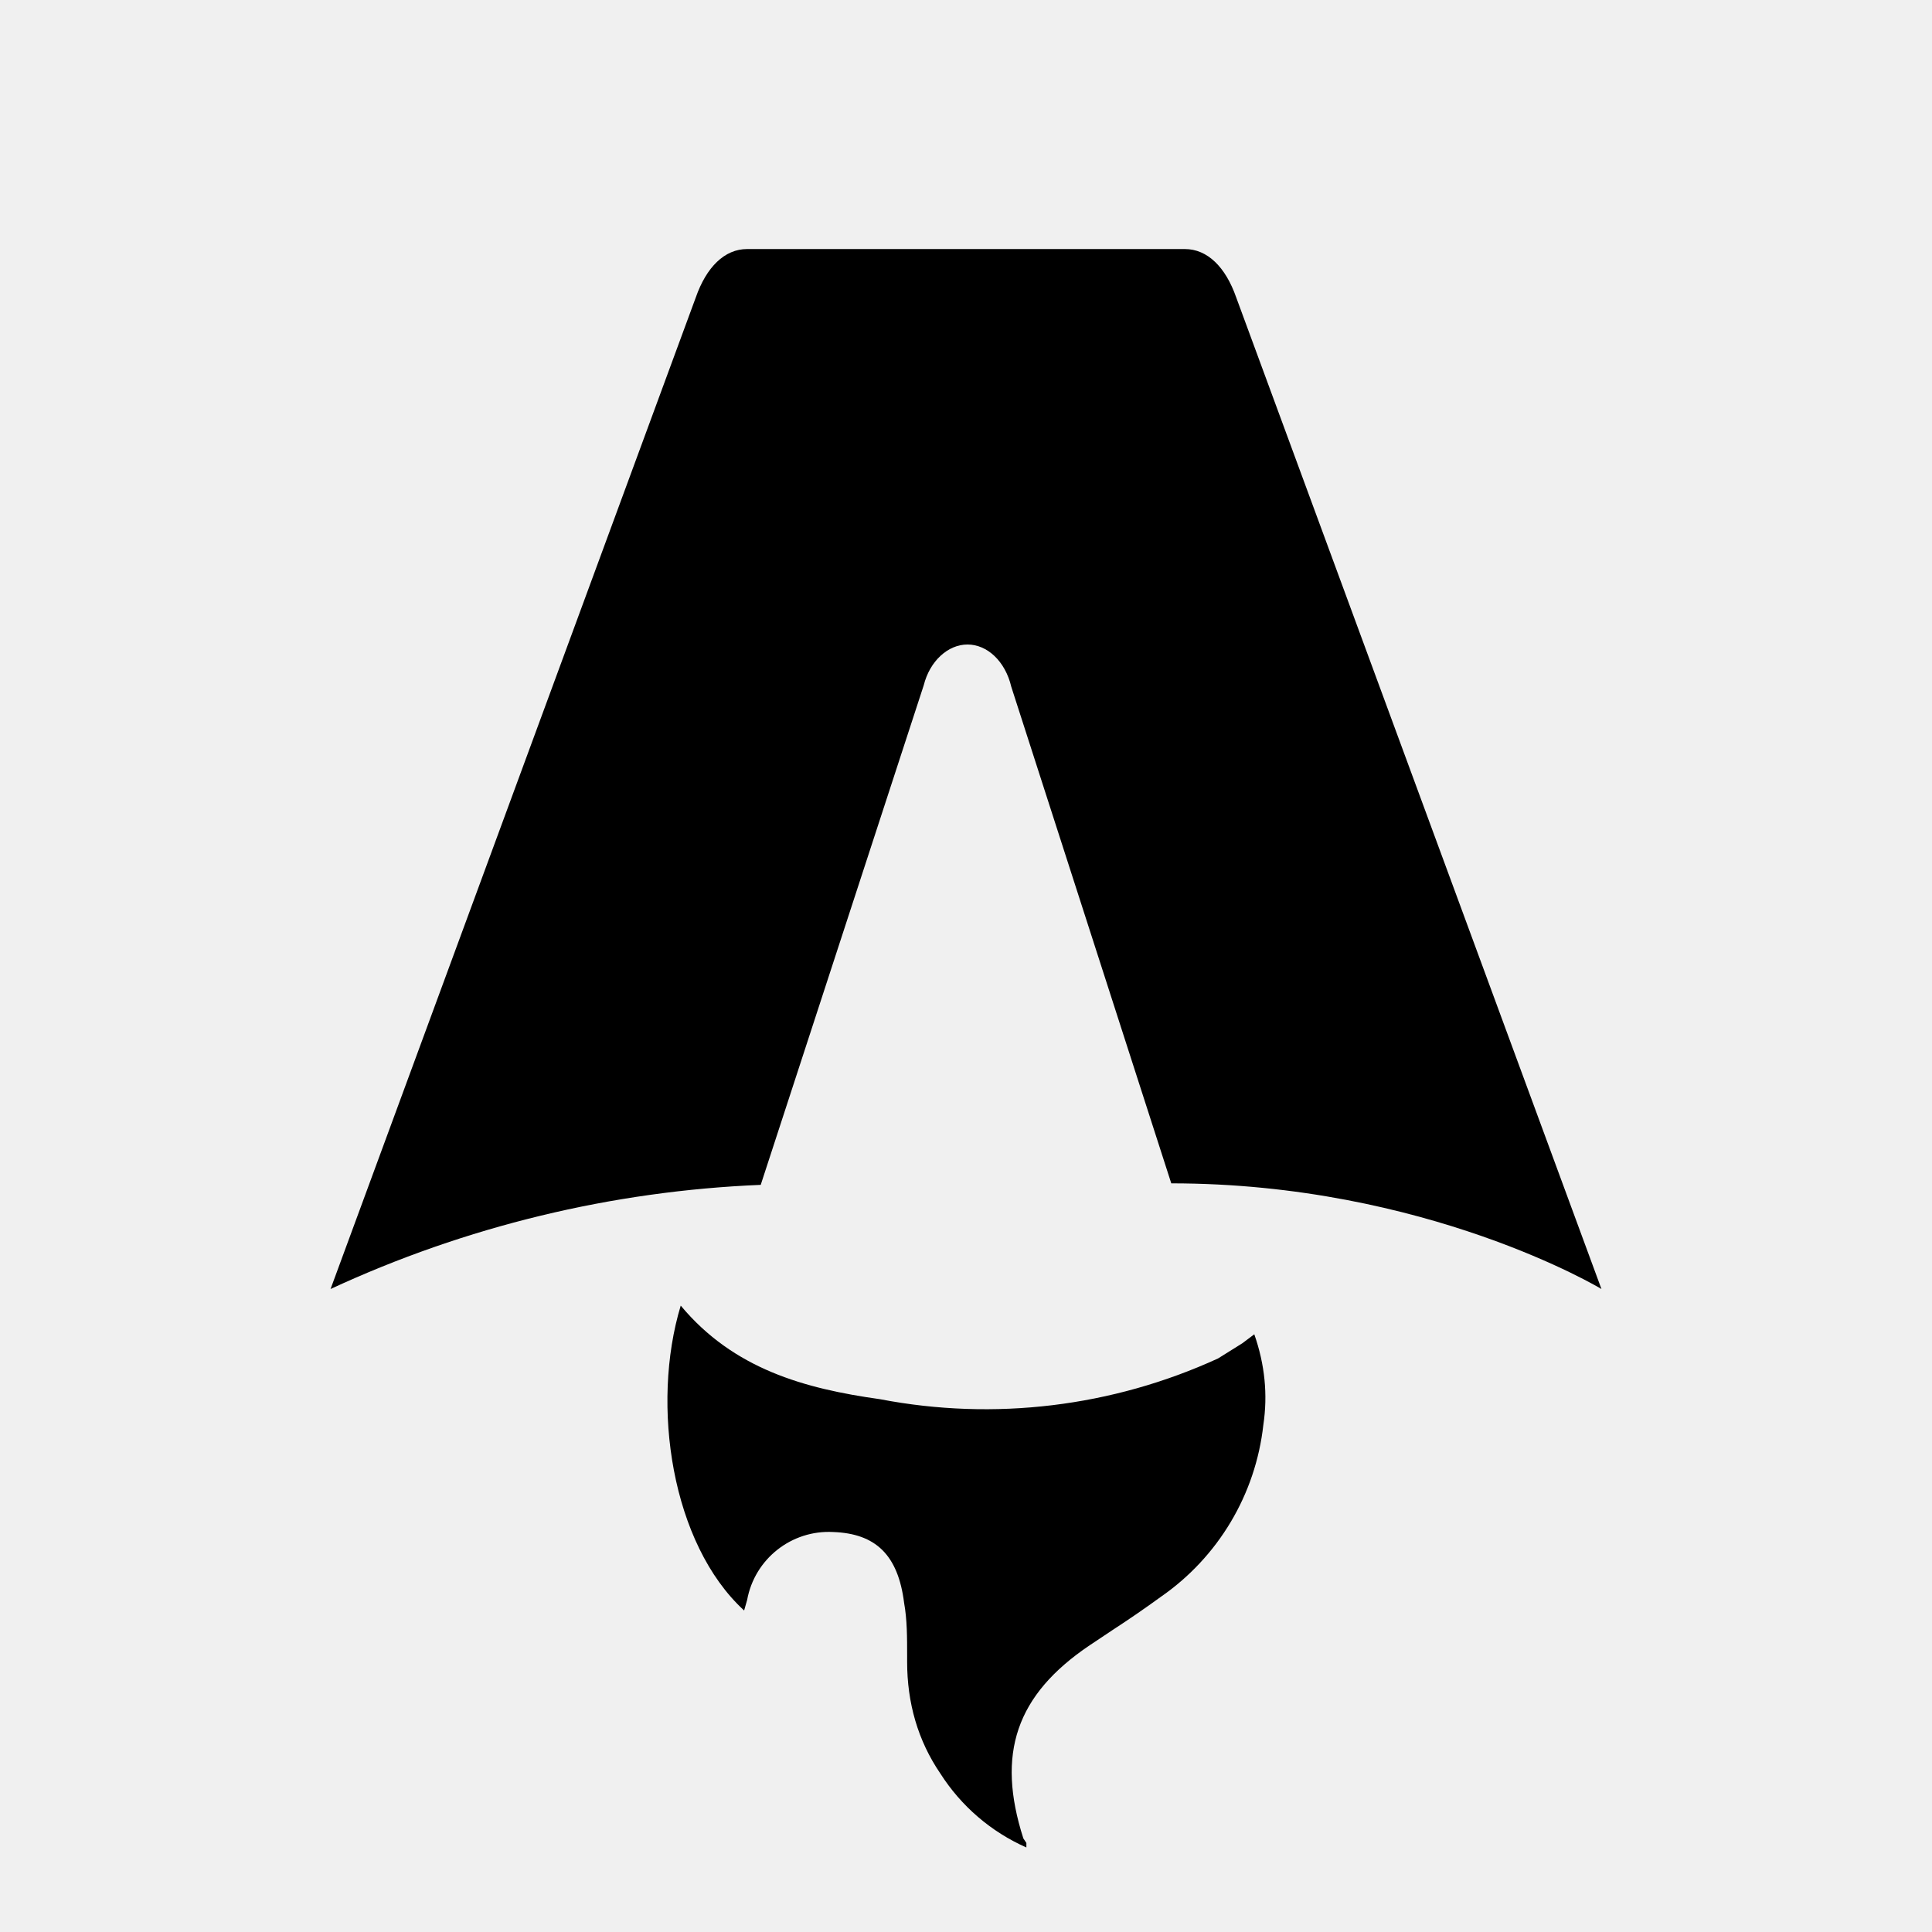
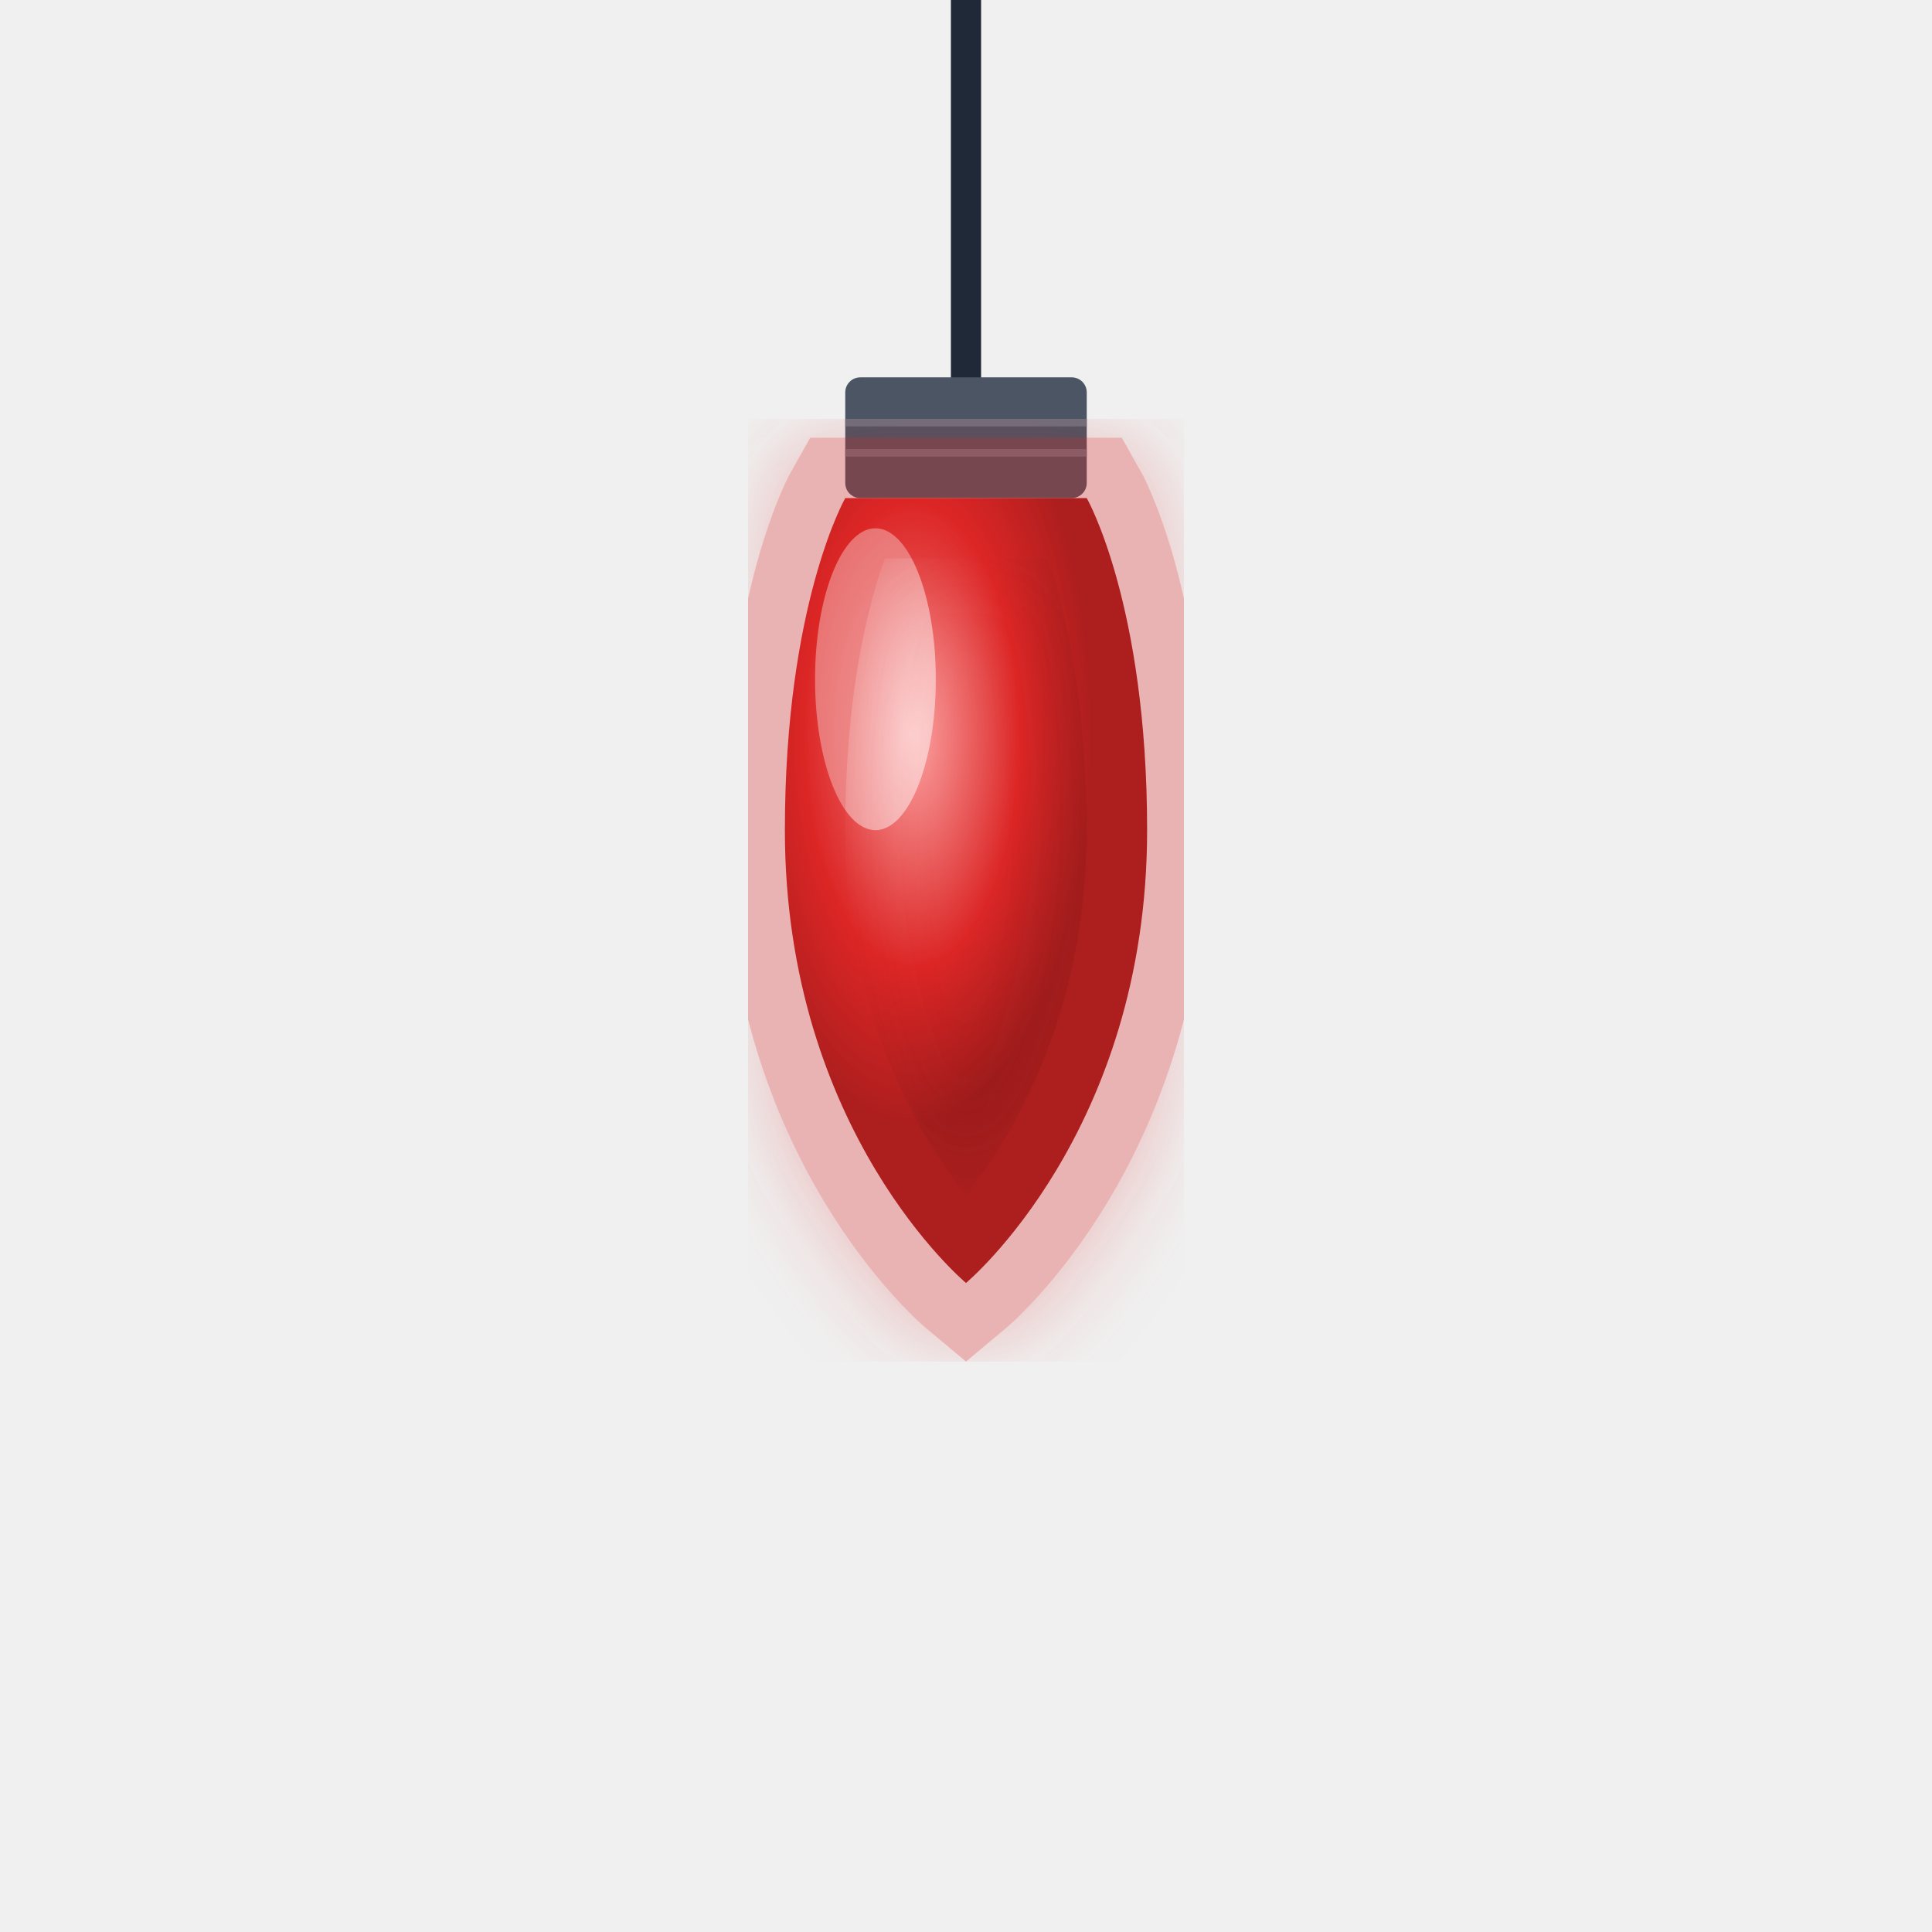
- <svg xmlns="http://www.w3.org/2000/svg" fill="none" viewBox="0 0 128 128">
-   <path d="M50.4 78.5a75.1 75.1 0 0 0-28.5 6.9l24.2-65.7c.7-2 1.9-3.2 3.4-3.2h29c1.5 0 2.7 1.2 3.4 3.2l24.2 65.7s-11.6-7-28.5-7L67 45.5c-.4-1.7-1.6-2.8-2.9-2.8-1.3 0-2.5 1.1-2.9 2.7L50.4 78.5Zm-1.1 28.2Zm-4.2-20.2c-2 6.6-.6 15.8 4.2 20.2a17.5 17.5 0 0 1 .2-.7 5.5 5.5 0 0 1 5.7-4.5c2.8.1 4.3 1.5 4.7 4.7.2 1.1.2 2.3.2 3.5v.4c0 2.7.7 5.2 2.2 7.4a13 13 0 0 0 5.7 4.9v-.3l-.2-.3c-1.8-5.6-.5-9.5 4.4-12.8l1.5-1a73 73 0 0 0 3.2-2.2 16 16 0 0 0 6.8-11.4c.3-2 .1-4-.6-6l-.8.6-1.6 1a37 37 0 0 1-22.4 2.7c-5-.7-9.7-2-13.2-6.2Z" />
-   <style>
-         path { fill: #000; }
-         @media (prefers-color-scheme: dark) {
-             path { fill: #FFF; }
-         }
-     </style>
+ <svg xmlns="http://www.w3.org/2000/svg" viewBox="0 0 128 128">
+   <line x1="64" y1="0" x2="64" y2="25" stroke="#1F2937" stroke-width="2" stroke-linecap="round" />
+   <rect x="56" y="25" width="16" height="8" rx="1" fill="#4B5563" />
+   <line x1="56" y1="28" x2="72" y2="28" stroke="#6B7280" stroke-width="0.5" />
+   <line x1="56" y1="30" x2="72" y2="30" stroke="#6B7280" stroke-width="0.5" />
+   <path d="M 56 33        C 56 33, 52 40, 52 55        C 52 75, 64 85, 64 85        C 64 85, 76 75, 76 55        C 76 40, 72 33, 72 33        Z" fill="url(#redGradient)" />
+   <ellipse cx="58" cy="45" rx="4" ry="10" fill="white" opacity="0.5" />
+   <path d="M 56 33        C 56 33, 52 40, 52 55        C 52 75, 64 85, 64 85        C 64 85, 76 75, 76 55        C 76 40, 72 33, 72 33        Z" fill="none" stroke="#DC2626" stroke-width="8" opacity="0.3" filter="url(#glow)" />
+   <defs>
+     <radialGradient id="redGradient" cx="35%" cy="30%">
+       <stop offset="0%" style="stop-color:#FCA5A5" />
+       <stop offset="60%" style="stop-color:#DC2626" />
+       <stop offset="100%" style="stop-color:#991B1B" />
+     </radialGradient>
+     <filter id="glow">
+       <feGaussianBlur stdDeviation="3" result="coloredBlur" />
+       <feMerge>
+         <feMergeNode in="coloredBlur" />
+         <feMergeNode in="SourceGraphic" />
+       </feMerge>
+     </filter>
+   </defs>
</svg>
